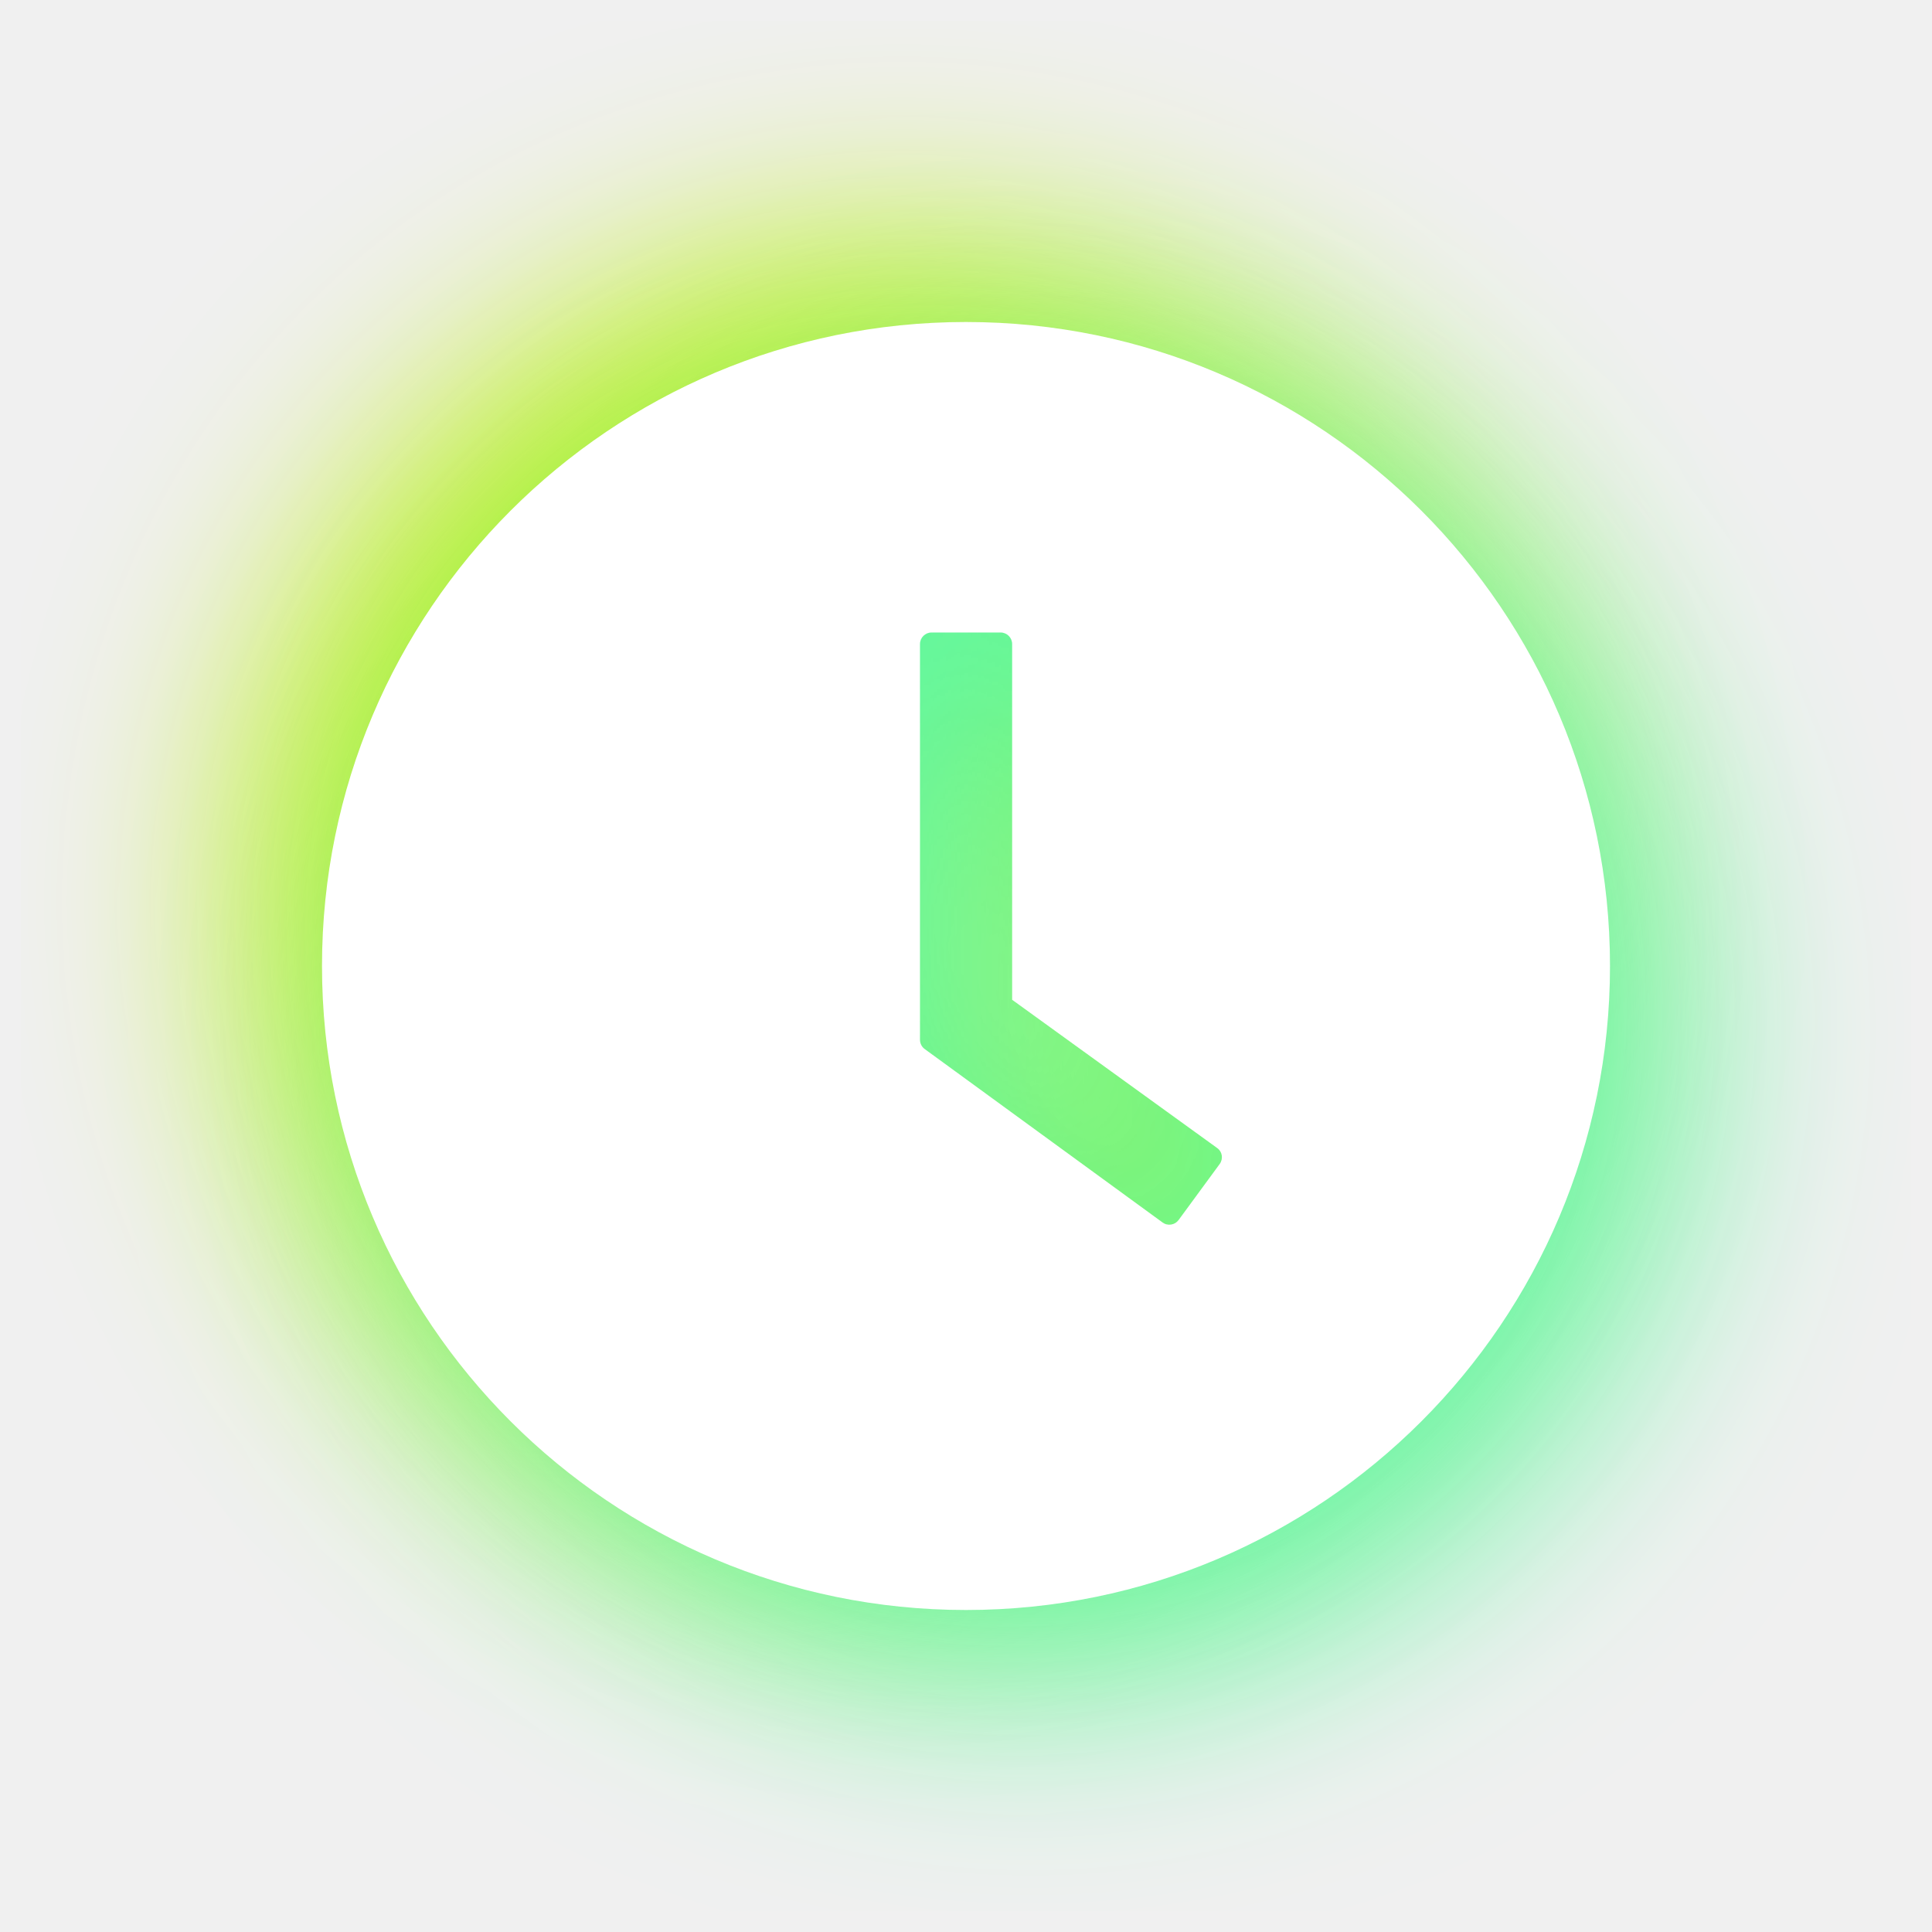
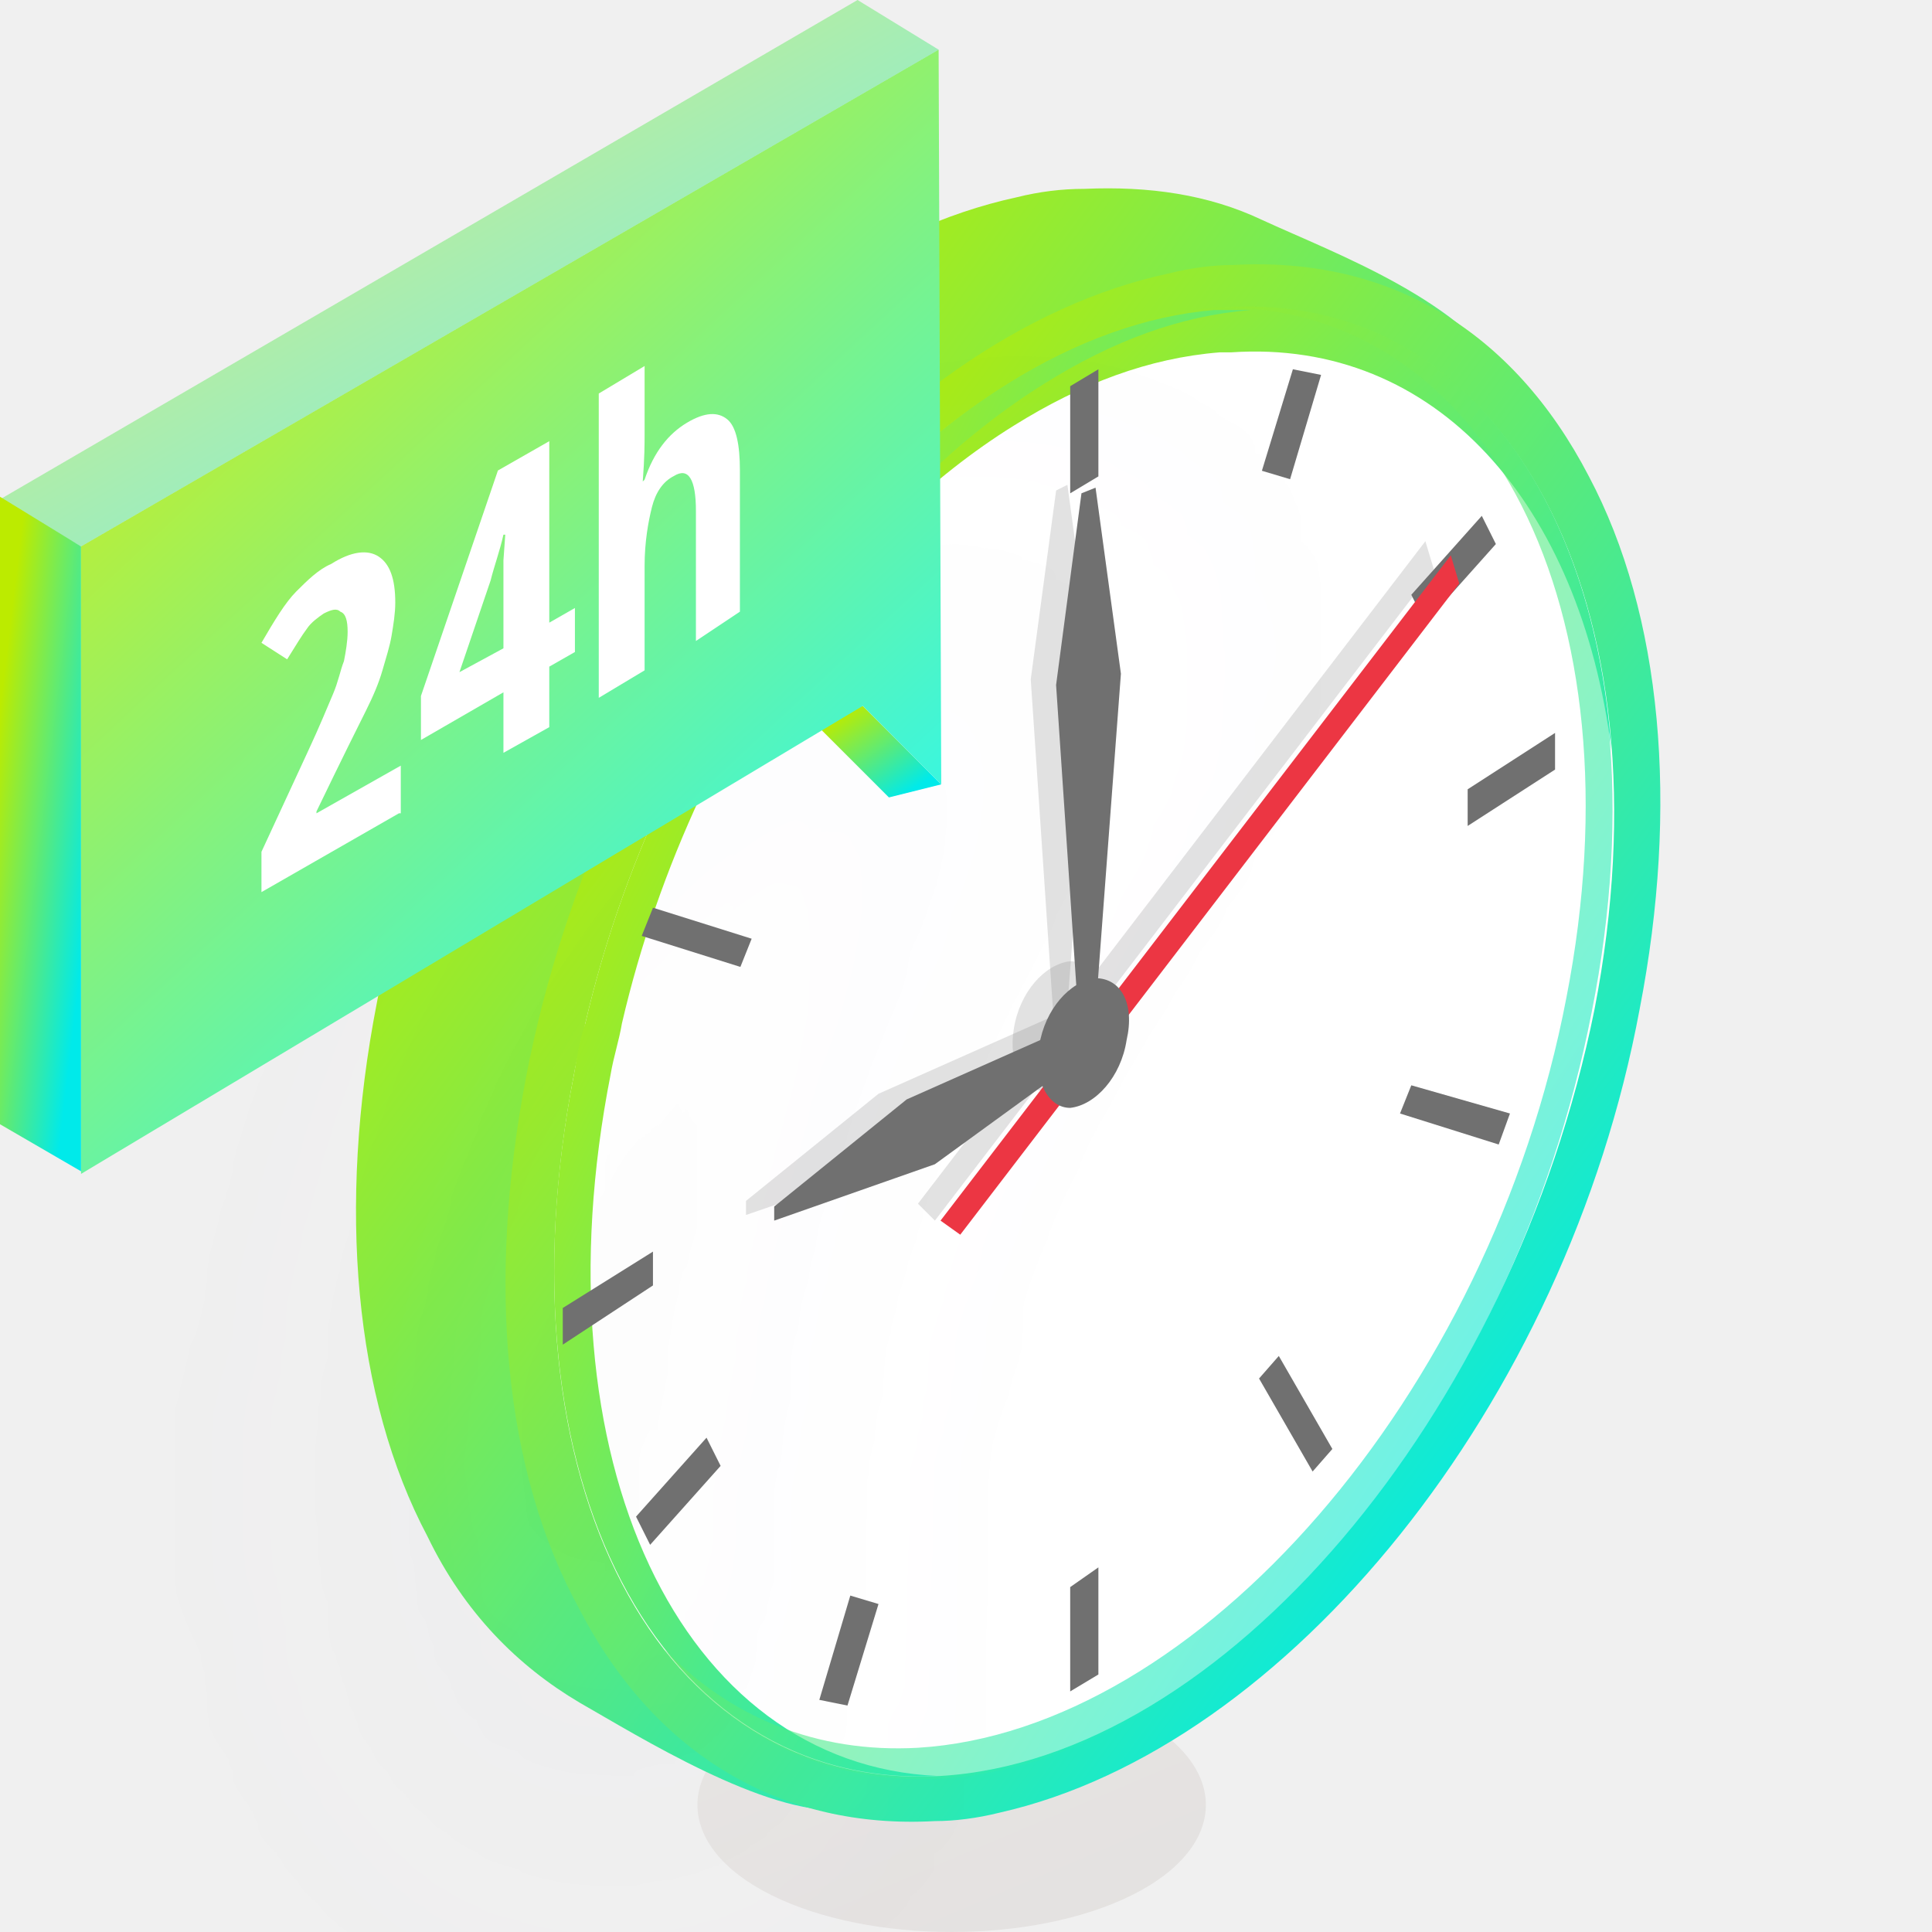
- <svg xmlns="http://www.w3.org/2000/svg" width="60" height="60" viewBox="0 0 60 60" fill="none">
-   <g filter="url(#filter0_dd)">
-     <path d="M30 10C18.955 10 10 18.955 10 30C10 41.045 18.955 50 30 50C41.045 50 50 41.045 50 30C50 18.955 41.045 10 30 10ZM37.88 36.147L36.603 37.888C36.575 37.926 36.54 37.958 36.5 37.983C36.459 38.007 36.415 38.023 36.368 38.03C36.322 38.037 36.275 38.035 36.229 38.024C36.183 38.013 36.14 37.992 36.103 37.964L28.719 32.58C28.673 32.547 28.635 32.504 28.61 32.453C28.584 32.403 28.571 32.347 28.571 32.29V20C28.571 19.804 28.732 19.643 28.929 19.643H31.076C31.272 19.643 31.433 19.804 31.433 20V31.049L37.799 35.652C37.96 35.763 37.995 35.987 37.88 36.147Z" fill="white" />
+ <svg xmlns="http://www.w3.org/2000/svg" width="76" height="76" viewBox="0 0 76 76" fill="none">
+   <g clip-path="url(#clip0)">
+     <path opacity="0.2" d="M44.519 74.554C40.63 76.482 34.241 76.482 30.352 74.554C26.463 72.626 26.463 69.374 30.352 67.446C34.241 65.518 40.63 65.518 44.519 67.446C48.408 69.374 48.408 72.626 44.519 74.554Z" fill="url(#paint0_linear)" />
+     <path d="M33.338 68.309C32.451 68.531 34.004 71.082 33.117 71.193C30.122 71.415 25.132 68.309 22.803 66.979C20.364 65.537 18.257 63.43 16.815 60.436C13.932 55.002 13.267 47.461 14.819 39.477C17.702 23.841 28.681 10.201 39.992 7.761C40.879 7.539 41.766 7.429 42.653 7.429C45.204 7.318 47.533 7.65 49.64 8.648C52.523 9.979 57.735 11.864 59.509 15.191C62.393 20.625 60.286 28.609 58.733 36.705C55.628 52.23 44.76 65.87 33.338 68.309Z" fill="url(#paint1_linear)" />
+     <path d="M39.326 71.304C38.439 71.526 37.552 71.637 36.776 71.637C30.788 71.97 25.797 69.086 22.803 63.32C19.809 57.886 19.144 50.456 20.696 42.361C23.69 26.836 34.558 13.196 45.98 10.756C46.867 10.534 47.754 10.423 48.531 10.423C54.63 10.091 59.509 12.974 62.503 18.74C65.386 24.174 66.052 31.715 64.499 39.699C61.616 55.225 50.638 68.754 39.326 71.304Z" fill="url(#paint2_linear)" />
+     <path d="M62.725 39.699C59.509 55.667 48.087 69.197 36.998 69.862C25.908 70.527 19.476 58.218 22.581 42.249C22.692 41.584 22.914 40.919 23.025 40.253C24.467 34.043 27.239 28.277 30.677 23.619C33.338 20.07 36.443 17.076 39.659 15.08C42.321 13.417 44.982 12.419 47.755 12.197C47.865 12.197 48.087 12.197 48.198 12.197C59.287 11.421 65.83 23.73 62.725 39.699Z" fill="white" />
+     <path d="M22.803 43.913C22.913 43.248 23.135 42.583 23.246 41.917C24.688 35.707 27.46 29.941 30.898 25.283C33.559 21.735 36.664 18.74 39.88 16.744C42.542 15.081 45.203 14.083 47.976 13.861C48.086 13.861 48.308 13.861 48.419 13.861C56.514 13.307 62.17 19.849 63.39 29.497C62.614 18.851 56.847 11.643 48.308 12.087C48.197 12.087 47.976 12.087 47.865 12.087C45.203 12.309 42.431 13.307 39.769 14.97C36.553 16.966 33.448 19.96 30.787 23.509C27.349 28.166 24.577 33.933 23.135 40.143C22.913 40.808 22.803 41.474 22.692 42.139C21.805 46.464 21.694 50.456 22.137 54.005C21.915 51.011 22.026 47.573 22.803 43.913Z" fill="url(#paint3_linear)" />
+     <g filter="url(#filter0_d)">
+       <path d="M24.023 42.25C24.134 41.584 24.355 40.919 24.466 40.254C25.908 34.043 28.68 28.277 32.118 23.619C34.779 20.071 37.884 17.077 41.1 15.081C43.762 13.417 46.423 12.419 49.196 12.197C49.306 12.197 49.528 12.197 49.639 12.197H49.75C49.196 12.197 48.752 12.197 48.198 12.197C48.087 12.197 47.865 12.197 47.754 12.197C45.093 12.419 42.32 13.417 39.659 15.081C36.443 17.077 33.338 20.071 30.676 23.619C27.239 28.277 24.466 34.043 23.025 40.254C22.803 40.919 22.692 41.584 22.581 42.25C19.476 58.108 25.908 70.417 36.886 69.862C26.795 69.419 21.029 57.442 24.023 42.25Z" fill="url(#paint4_linear)" />
+     </g>
+     <path d="M56.404 22.399L56.071 21.29L36.11 47.35L36.776 48.016L56.404 22.399Z" fill="#707070" fill-opacity="0.2" />
+     <path d="M41.766 41.141L35.778 45.577L29.346 47.794V47.24L34.558 43.026L41.544 39.921L41.766 41.141Z" fill="#707070" fill-opacity="0.2" />
+     <path d="M41.989 39.588L42.986 26.391L41.989 19.072L41.545 19.294L40.547 26.724L41.434 39.92L41.989 39.588Z" fill="#707070" fill-opacity="0.2" />
+     <path d="M42.099 37.813C41.101 37.924 40.103 39.033 39.881 40.475C39.659 41.806 40.214 42.915 41.101 42.915C42.099 42.804 43.097 41.695 43.319 40.253C43.54 38.812 42.986 37.813 42.099 37.813Z" fill="#707070" fill-opacity="0.2" />
+     <path d="M48.309 12.086C48.198 12.086 48.087 12.086 47.865 12.086C58.511 11.975 64.61 23.952 61.616 39.255C58.622 54.891 47.089 68.088 36.11 68.753C32.118 68.975 28.68 67.533 26.13 64.872C28.791 68.31 32.451 70.195 36.998 69.973C48.087 69.308 59.509 55.779 62.614 39.81C65.83 23.73 59.287 11.421 48.309 12.086Z" fill="url(#paint5_linear)" fill-opacity="0.6" />
+     <path d="M43.208 18.74L42.099 19.406V15.192L43.208 14.526V18.74Z" fill="#707070" />
+     <path d="M50.749 18.851L49.64 18.519L50.859 14.526L51.968 14.748L50.749 18.851Z" fill="#707070" />
+     <path d="M33.338 67.091L32.23 66.869L33.449 62.766L34.558 63.098L33.338 67.091Z" fill="#707070" />
+     <path d="M56.072 24.506L55.518 23.397L58.29 20.292L58.844 21.401L56.072 24.506Z" fill="#707070" />
+     <path d="M51.635 57.886L52.412 56.999L50.305 53.34L49.528 54.227L51.635 57.886Z" fill="#707070" />
+     <path d="M35.223 25.726L35.999 24.95L33.892 21.29L33.116 22.177L35.223 25.726Z" fill="#707070" />
+     <path d="M58.955 45.022L59.398 43.802L55.517 42.693L55.073 43.802L58.955 45.022Z" fill="#707070" />
+     <path d="M29.125 38.036L29.568 36.927L25.687 35.707L25.243 36.816L29.125 38.036Z" fill="#707070" />
+     <path d="M25.575 60.769L25.02 59.66L27.793 56.555L28.347 57.664L25.575 60.769Z" fill="#707070" />
+     <path d="M43.208 65.87L42.099 66.536V62.432L43.208 61.656V65.87Z" fill="#707070" />
+     <path d="M57.734 32.491V31.049L61.172 28.831V30.273L57.734 32.491Z" fill="#707070" />
+     <path d="M22.138 52.895V51.453L25.686 49.235V50.566L22.138 52.895Z" fill="#707070" />
+     <path d="M57.403 22.954L57.07 21.845L36.998 48.016L37.774 48.57L57.403 22.954Z" fill="#EC3643" />
+     <path d="M43.097 38.48C42.099 38.59 41.101 39.699 40.879 41.141C40.657 42.472 41.212 43.581 42.099 43.581C43.097 43.47 44.095 42.361 44.317 40.919C44.649 39.477 44.095 38.48 43.097 38.48Z" fill="#707070" />
+     <path d="M42.875 41.362L36.776 45.798L30.455 48.016V47.462L35.667 43.248L42.653 40.143L42.875 41.362Z" fill="#707070" />
+     <path d="M43.096 39.81L44.094 26.503L43.096 19.184L42.542 19.405L41.544 26.946L42.431 40.143L43.096 39.81Z" fill="#707070" />
+     <path d="M37.025 30.855L34.968 31.369L31.883 28.284L33.94 27.77L37.025 30.855Z" fill="url(#paint6_linear)" />
+     <path d="M33.94 27.768L37.026 30.854L36.923 1.953L3.188 21.494V46.178L33.94 27.768Z" fill="url(#paint7_linear)" />
+     <path d="M36.923 1.954L3.188 21.495L0 19.644L33.734 0L36.923 1.954Z" fill="url(#paint8_linear)" fill-opacity="0.5" />
+     <path d="M3.188 21.495L0 19.541V44.225L3.188 46.076V21.495Z" fill="url(#paint9_linear)" />
+     <path d="M15.694 31.993L10.285 35.094V33.508L12.088 29.613C12.593 28.532 12.881 27.811 13.098 27.306C13.314 26.801 13.386 26.368 13.53 26.008C13.602 25.647 13.675 25.214 13.675 24.854C13.675 24.421 13.602 24.133 13.386 24.061C13.242 23.916 13.025 23.988 12.737 24.133C12.521 24.277 12.232 24.493 12.088 24.71C11.872 24.998 11.655 25.359 11.295 25.936L10.285 25.287C10.79 24.421 11.223 23.7 11.655 23.267C12.088 22.835 12.521 22.402 13.025 22.186C13.819 21.681 14.468 21.609 14.9 21.897C15.333 22.186 15.549 22.763 15.549 23.7C15.549 24.133 15.477 24.565 15.405 24.998C15.333 25.431 15.189 25.863 15.045 26.368C14.9 26.873 14.684 27.378 14.396 27.955C14.107 28.532 13.458 29.83 12.449 31.921V31.993L15.766 30.118V31.993H15.694Z" fill="white" />
+     <path d="M22.616 25.648L21.607 26.224V28.604L19.804 29.614V27.234L16.559 29.109V27.378L19.587 18.508L21.607 17.355V24.494L22.616 23.917V25.648ZM19.804 25.503V23.124V22.042L19.876 21.032H19.804C19.66 21.681 19.443 22.258 19.299 22.835L18.073 26.441L19.804 25.503Z" fill="white" />
+     <path d="M27.376 25.215V20.095C27.376 18.869 27.087 18.365 26.51 18.725C26.078 18.942 25.789 19.374 25.645 19.951C25.501 20.528 25.357 21.321 25.357 22.259V26.369L23.554 27.451V15.48L25.357 14.398V17.067C25.357 17.427 25.357 18.004 25.284 18.942L25.357 18.869C25.717 17.788 26.294 17.067 27.015 16.634C27.736 16.201 28.241 16.201 28.602 16.49C28.962 16.778 29.106 17.499 29.106 18.509V24.062L27.376 25.215Z" fill="white" />
  </g>
  <defs>
-     <filter id="filter0_dd" x="0.65" y="0.65" width="58.7" height="58.7" filterUnits="userSpaceOnUse" color-interpolation-filters="sRGB">
+     <filter id="filter0_d" x="1.8" y="2.197" width="67.95" height="97.683" filterUnits="userSpaceOnUse" color-interpolation-filters="sRGB">
      <feFlood flood-opacity="0" result="BackgroundImageFix" />
      <feColorMatrix in="SourceAlpha" type="matrix" values="0 0 0 0 0 0 0 0 0 0 0 0 0 0 0 0 0 0 127 0" />
-       <feOffset dx="-2" dy="-2" />
-       <feGaussianBlur stdDeviation="3.675" />
-       <feColorMatrix type="matrix" values="0 0 0 0 0.749 0 0 0 0 0.937 0 0 0 0 0 0 0 0 1 0" />
+       <feOffset dy="10" />
+       <feGaussianBlur stdDeviation="10" />
+       <feColorMatrix type="matrix" values="0 0 0 0 0.532 0 0 0 0 0.471 0 0 0 0 0.675 0 0 0 0.2 0" />
      <feBlend mode="normal" in2="BackgroundImageFix" result="effect1_dropShadow" />
-       <feColorMatrix in="SourceAlpha" type="matrix" values="0 0 0 0 0 0 0 0 0 0 0 0 0 0 0 0 0 0 127 0" />
-       <feOffset dx="2" dy="2" />
-       <feGaussianBlur stdDeviation="3.675" />
-       <feColorMatrix type="matrix" values="0 0 0 0 0.365 0 0 0 0 0.969 0 0 0 0 0.643 0 0 0 1 0" />
-       <feBlend mode="normal" in2="effect1_dropShadow" result="effect2_dropShadow" />
-       <feBlend mode="normal" in="SourceGraphic" in2="effect2_dropShadow" result="shape" />
+       <feBlend mode="normal" in="SourceGraphic" in2="effect1_dropShadow" result="shape" />
    </filter>
+     <linearGradient id="paint0_linear" x1="31.072" y1="62.947" x2="37.812" y2="78.87" gradientUnits="userSpaceOnUse">
+       <stop stop-color="#CFC2BA" />
+       <stop offset="0.6" stop-color="#BAAEA8" />
+       <stop offset="1" stop-color="#B3A7A1" />
+     </linearGradient>
+     <linearGradient id="paint1_linear" x1="20.248" y1="18.788" x2="62.458" y2="49.845" gradientUnits="userSpaceOnUse">
+       <stop stop-color="#BCEB00" />
+       <stop offset="1" stop-color="#00EAEA" />
+     </linearGradient>
+     <linearGradient id="paint2_linear" x1="25.929" y1="21.326" x2="66.558" y2="51.453" gradientUnits="userSpaceOnUse">
+       <stop stop-color="#BCEB00" />
+       <stop offset="1" stop-color="#00EAEA" />
+     </linearGradient>
+     <linearGradient id="paint3_linear" x1="27.405" y1="19.548" x2="56.468" y2="48.312" gradientUnits="userSpaceOnUse">
+       <stop stop-color="#BCEB00" />
+       <stop offset="1" stop-color="#00EAEA" />
+     </linearGradient>
+     <linearGradient id="paint4_linear" x1="25.518" y1="22.487" x2="56.893" y2="37.69" gradientUnits="userSpaceOnUse">
+       <stop stop-color="#BCEB00" />
+       <stop offset="1" stop-color="#00EAEA" />
+     </linearGradient>
+     <linearGradient id="paint5_linear" x1="31.092" y1="22.395" x2="67.643" y2="45.932" gradientUnits="userSpaceOnUse">
+       <stop stop-color="#BCEB00" />
+       <stop offset="1" stop-color="#00EAEA" />
+     </linearGradient>
+     <linearGradient id="paint6_linear" x1="32.567" y1="28.412" x2="34.911" y2="31.76" gradientUnits="userSpaceOnUse">
+       <stop stop-color="#BCEB00" />
+       <stop offset="1" stop-color="#00EAEA" />
+     </linearGradient>
+     <linearGradient id="paint7_linear" x1="8.579" y1="9.842" x2="35.446" y2="38.786" gradientUnits="userSpaceOnUse">
+       <stop stop-color="#C6EE27" />
+       <stop offset="1" stop-color="#28F7F7" />
+     </linearGradient>
+     <linearGradient id="paint8_linear" x1="4.912" y1="3.834" x2="17.867" y2="26.087" gradientUnits="userSpaceOnUse">
+       <stop stop-color="#BCEB00" />
+       <stop offset="1" stop-color="#00EAEA" />
+     </linearGradient>
+     <linearGradient id="paint9_linear" x1="0.424" y1="24.274" x2="4.781" y2="24.798" gradientUnits="userSpaceOnUse">
+       <stop stop-color="#BCEB00" />
+       <stop offset="1" stop-color="#00EAEA" />
+     </linearGradient>
+     <clipPath id="clip0">
+       <rect width="76" height="76" fill="white" />
+     </clipPath>
  </defs>
</svg>
